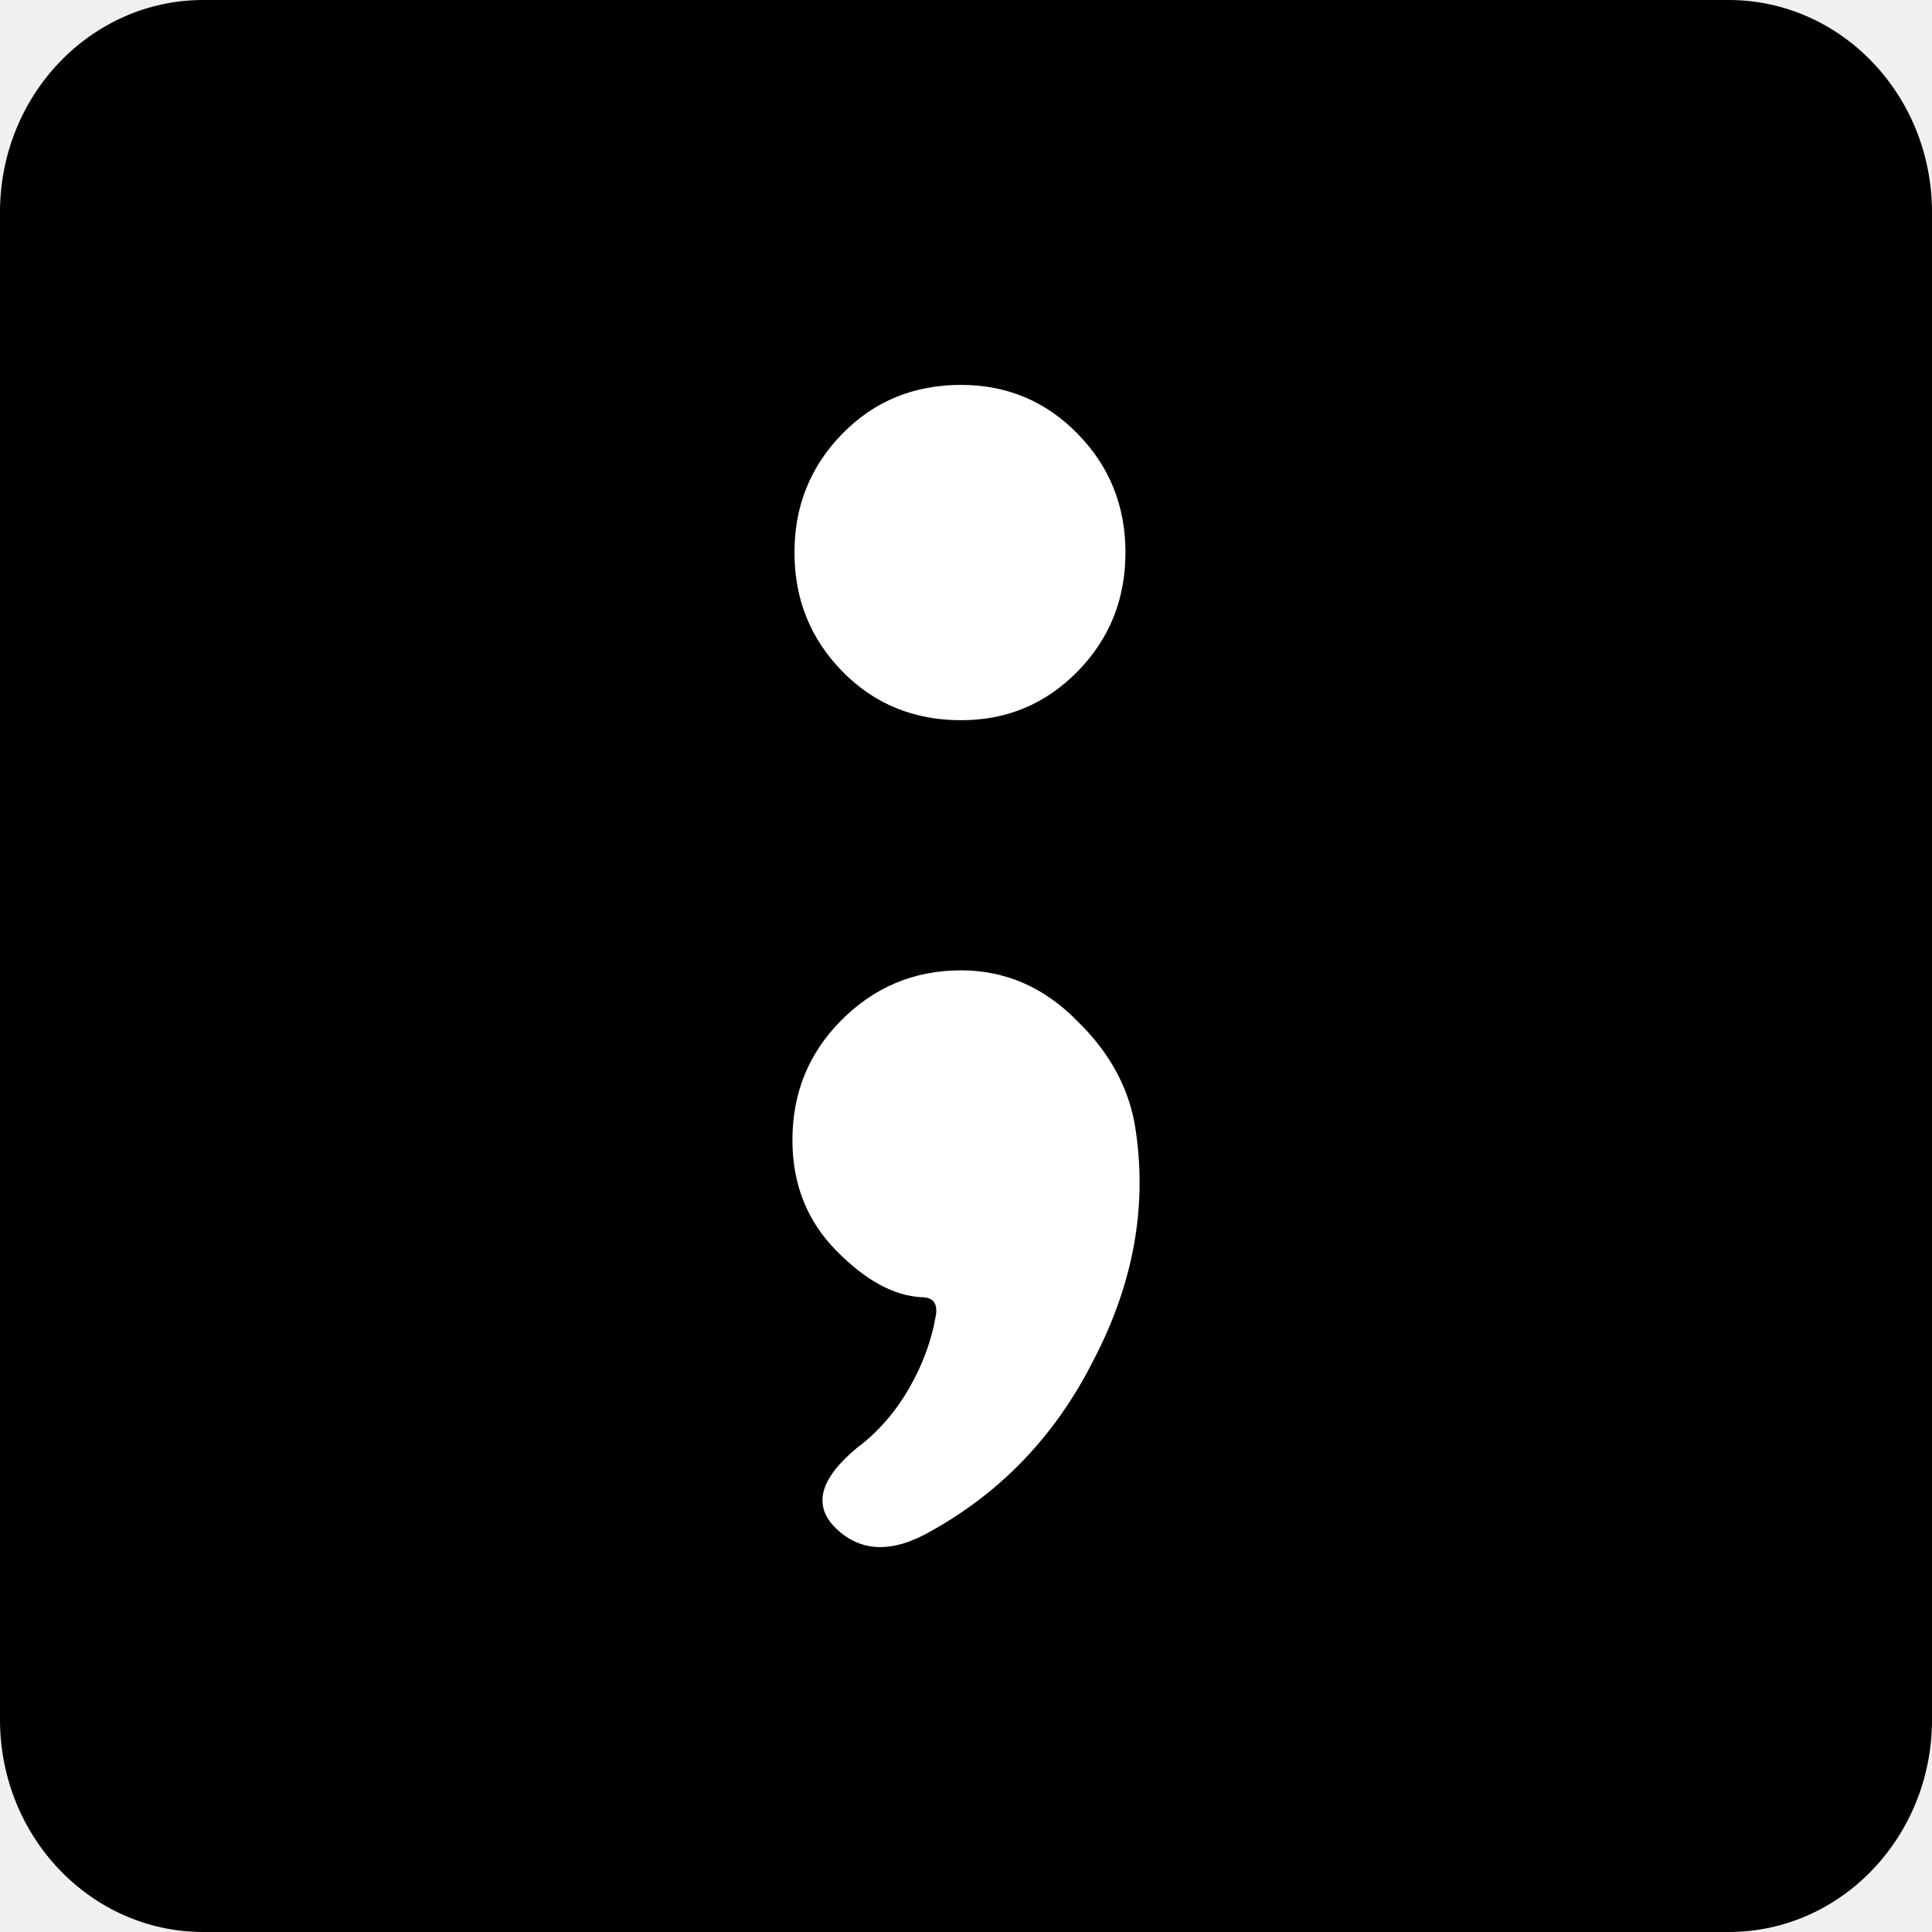
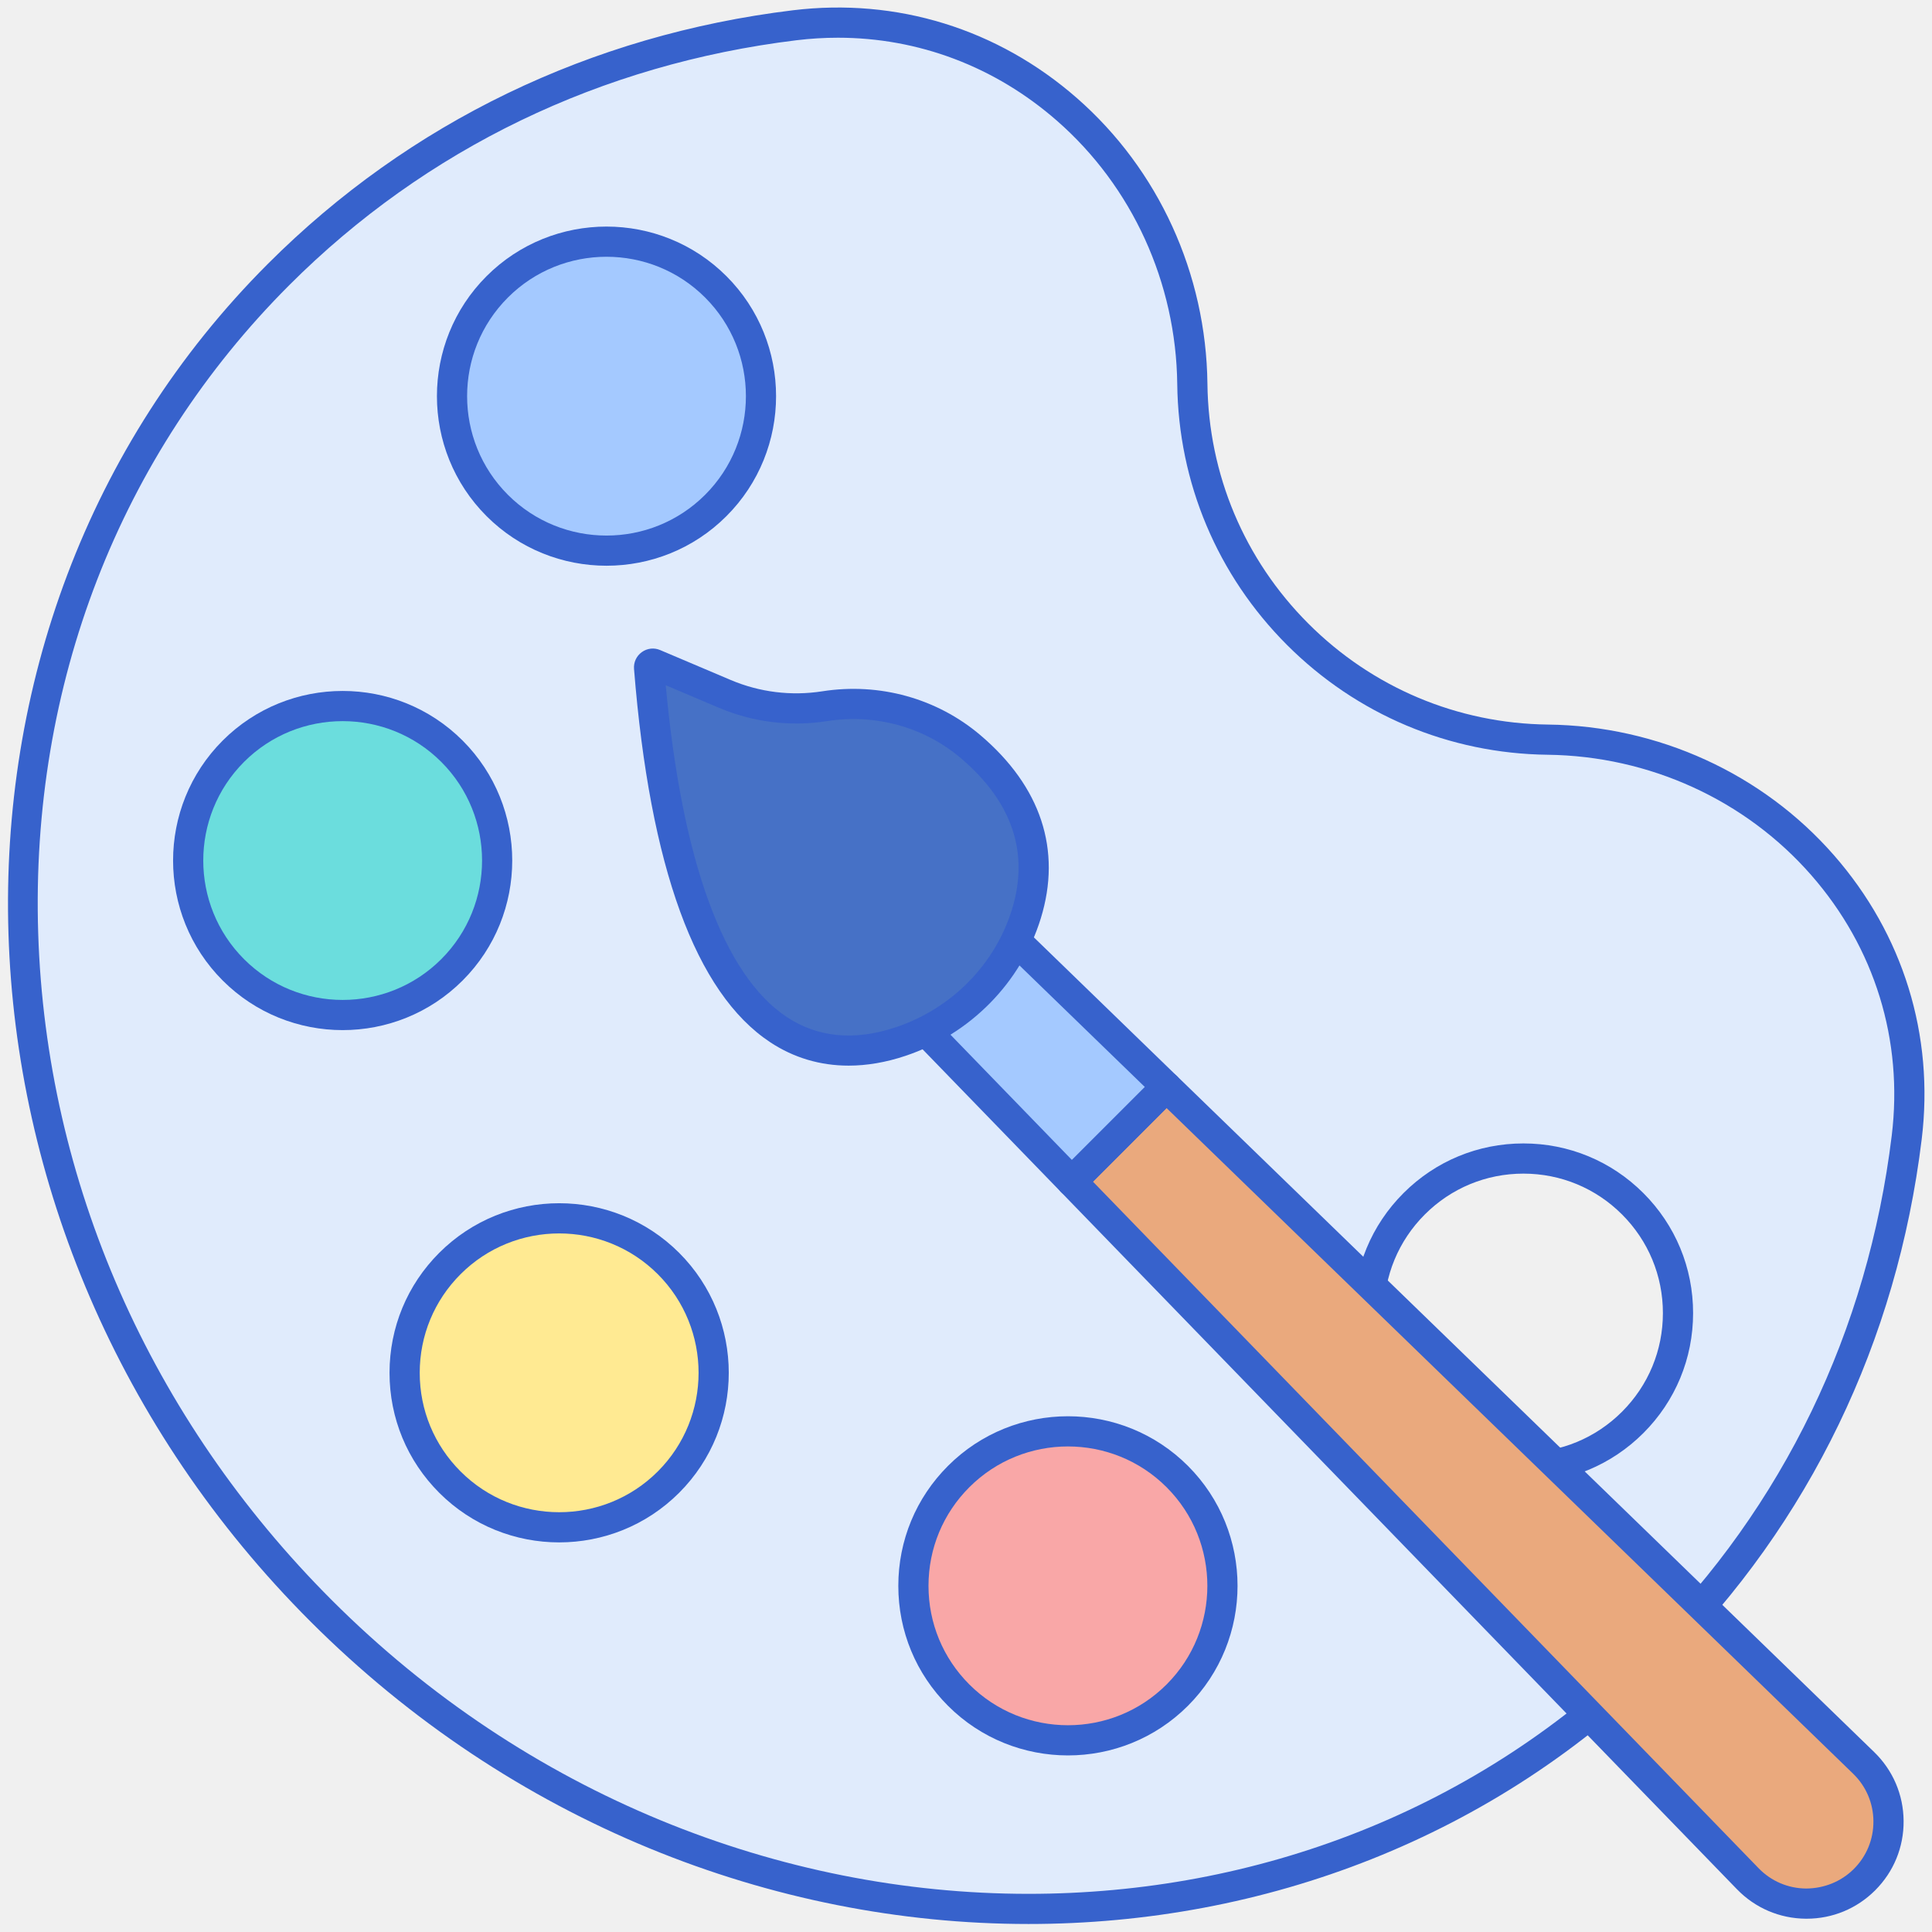
- <svg xmlns="http://www.w3.org/2000/svg" width="32" height="32" viewBox="0 0 32 32" fill="none">
-   <g clip-path="url(#clip0_1479_150770)">
-     <path d="M0 3.516C0 1.574 1.508 0 3.368 0H28.632C30.492 0 32 1.574 32 3.516V28.483C32 30.426 30.492 32 28.632 32H3.368C1.508 32 0 30.426 0 28.483V3.516Z" fill="black" />
-     <path d="M18.641 9.152C18.641 9.925 18.377 10.582 17.848 11.121C17.32 11.66 16.676 11.929 15.918 11.929C15.136 11.929 14.481 11.66 13.952 11.121C13.424 10.582 13.159 9.925 13.159 9.152C13.159 8.379 13.424 7.723 13.952 7.184C14.481 6.644 15.136 6.375 15.918 6.375C16.676 6.375 17.32 6.644 17.848 7.184C18.377 7.723 18.641 8.379 18.641 9.152ZM13.125 18.884C13.125 18.111 13.389 17.455 13.918 16.916C14.47 16.353 15.136 16.072 15.918 16.072C16.653 16.072 17.297 16.353 17.848 16.916C18.4 17.455 18.722 18.064 18.814 18.744C18.998 20.009 18.768 21.263 18.124 22.505C17.504 23.747 16.607 24.696 15.435 25.352C14.791 25.727 14.263 25.715 13.849 25.317C13.458 24.942 13.573 24.497 14.194 23.981C14.539 23.724 14.826 23.395 15.056 22.997C15.286 22.599 15.435 22.189 15.504 21.767C15.527 21.579 15.447 21.486 15.263 21.486C14.803 21.462 14.332 21.204 13.849 20.712C13.366 20.22 13.125 19.611 13.125 18.884Z" fill="white" />
+ <svg xmlns="http://www.w3.org/2000/svg" id="Layer_1" height="32" viewBox="0 0 256 256" width="32">
+   <g>
+     <g>
+       <path d="m205.086 98.009c-12.005-.145-23.969-4.797-33.134-13.961-9.163-9.163-13.823-21.144-13.962-33.168-.328-28.452-24.458-50.973-52.703-47.53-25.31 3.085-49.4 14.048-68.366 33.014-47.343 47.343-44.821 126.626 5.634 177.081s129.738 52.977 177.083 5.633c18.965-18.965 29.928-43.056 33.014-68.365 3.444-28.258-19.1-52.36-47.566-52.704zm11.259 90.463c-7.998 7.998-20.965 7.998-28.963 0s-7.998-20.965 0-28.963 20.965-7.998 28.963 0 7.998 20.965 0 28.963z" fill="#e0ebfc" />
+     </g>
+     <g>
+       <path d="m136.276 254.939c-33.871.001-68.506-13.451-95.136-40.081-51.154-51.153-53.68-131.861-5.631-179.91 18.706-18.707 42.752-30.32 69.538-33.585 13.787-1.68 27.159 2.453 37.655 11.639 10.818 9.469 17.12 23.266 17.289 37.854.139 12.004 4.889 23.29 13.376 31.777 8.48 8.48 19.754 13.23 31.743 13.375 14.613.177 28.429 6.49 37.904 17.321 9.174 10.488 13.302 23.85 11.622 37.625-3.265 26.785-14.878 50.831-33.585 69.537-23.035 23.037-53.58 34.448-84.775 34.448zm-25.243-249.941c-1.822 0-3.657.111-5.502.336-25.89 3.156-49.126 14.374-67.194 32.442-22.503 22.504-34.32 53.009-33.275 85.898 1.048 32.936 14.865 64.315 38.906 88.357 25.849 25.848 59.466 38.911 92.308 38.913 30.172.002 59.688-11.02 81.947-33.28 18.068-18.068 29.287-41.303 32.442-67.193 1.54-12.631-2.246-24.887-10.662-34.507-8.728-9.977-21.464-15.792-34.942-15.955-13.039-.158-25.3-5.324-34.522-14.547-9.23-9.231-14.397-21.504-14.548-34.56-.155-13.452-5.96-26.169-15.924-34.89-8.222-7.198-18.372-11.014-29.034-11.014zm90.83 191.473c-6.005 0-11.65-2.338-15.896-6.584s-6.584-9.891-6.584-15.896c0-6.004 2.338-11.65 6.584-15.896 4.245-4.246 9.891-6.584 15.896-6.584 6.004 0 11.649 2.338 15.896 6.584 4.246 4.246 6.585 9.891 6.585 15.896s-2.339 11.65-6.585 15.896c-4.246 4.245-9.892 6.584-15.896 6.584zm0-40.96c-4.937 0-9.577 1.922-13.067 5.413s-5.412 8.131-5.412 13.067c0 4.937 1.922 9.577 5.412 13.067s8.131 5.413 13.067 5.413 9.577-1.922 13.067-5.413c3.49-3.49 5.413-8.131 5.413-13.067s-1.923-9.577-5.413-13.067c-3.49-3.491-8.131-5.413-13.067-5.413z" fill="#3762cc" />
+     </g>
+     <g>
+       <circle cx="74.094" cy="181.906" fill="#ffea92" r="20.48" />
+     </g>
+     <g>
+       <circle cx="45.404" cy="114.026" fill="#6bdddd" r="20.48" />
+     </g>
+     <g>
+       <circle cx="141.51" cy="210.132" fill="#f9a7a7" r="20.48" />
+     </g>
+     <g>
+       <circle cx="80.365" cy="52.493" fill="#a4c9ff" r="20.48" />
+     </g>
+     <g>
+       <path d="m154.554 144.016-30.899-29.957-11.597 11.597 29.958 30.899z" fill="#a4c9ff" />
+     </g>
+     <g>
+       <path d="m246.939 233.589-92.386-89.572-12.538 12.538 89.572 92.386c4.219 4.352 11.185 4.406 15.471.12 4.287-4.287 4.233-11.253-.119-15.472z" fill="#eaa97d" />
+     </g>
+     <g>
+       <path d="m74.095 204.375c-5.757 0-11.514-2.191-15.896-6.574-4.246-4.246-6.584-9.891-6.584-15.896 0-6.004 2.338-11.65 6.584-15.896 8.766-8.765 23.026-8.766 31.792 0 8.765 8.765 8.765 23.026 0 31.791-4.384 4.384-10.14 6.575-15.896 6.575zm0-40.94c-4.733 0-9.465 1.801-13.068 5.404-3.49 3.491-5.412 8.131-5.412 13.067 0 4.937 1.922 9.577 5.412 13.067 7.205 7.205 18.931 7.206 26.136 0 7.204-7.205 7.204-18.929 0-26.135-3.603-3.602-8.337-5.403-13.068-5.403zm14.481 32.952h.01z" fill="#3762cc" />
+     </g>
+     <g>
+       <path d="m45.403 136.495c-5.756 0-11.513-2.191-15.896-6.574-8.764-8.765-8.764-23.026 0-31.792 8.766-8.764 23.026-8.766 31.792 0 8.766 8.765 8.766 23.027 0 31.792-4.382 4.383-10.139 6.574-15.896 6.574zm0-40.941c-4.732 0-9.465 1.801-13.067 5.404-7.204 7.206-7.204 18.93 0 26.135 7.206 7.206 18.93 7.205 26.136 0 7.205-7.206 7.205-18.93 0-26.135-3.603-3.603-8.335-5.404-13.069-5.404zm14.483 32.953h.01z" fill="#3762cc" />
+     </g>
+     <g>
+       <path d="m141.511 232.602c-5.757 0-11.514-2.191-15.896-6.574-4.246-4.246-6.584-9.891-6.584-15.896 0-6.004 2.338-11.65 6.584-15.896 8.765-8.765 23.025-8.766 31.792 0 8.765 8.765 8.765 23.026 0 31.791-4.384 4.383-10.14 6.575-15.896 6.575zm0-40.941c-4.733 0-9.465 1.801-13.068 5.404-3.49 3.491-5.412 8.131-5.412 13.067 0 4.937 1.922 9.577 5.412 13.067 7.205 7.205 18.931 7.206 26.136 0 7.204-7.205 7.204-18.929 0-26.135-3.603-3.602-8.337-5.403-13.068-5.403zm14.481 32.952h.01z" fill="#3762cc" />
+     </g>
+     <g>
+       <path d="m80.365 74.962c-5.757 0-11.514-2.191-15.896-6.574-8.765-8.765-8.765-23.026 0-31.791 8.764-8.766 23.027-8.766 31.791 0 8.765 8.765 8.765 23.026 0 31.791-4.381 4.383-10.138 6.574-15.895 6.574zm0-40.94c-4.732 0-9.465 1.801-13.067 5.404-7.205 7.206-7.205 18.929 0 26.135 7.205 7.205 18.93 7.205 26.135 0 7.205-7.206 7.205-18.929 0-26.135-3.603-3.603-8.335-5.404-13.068-5.404z" fill="#3762cc" />
+     </g>
+     <g>
+       <path d="m142.016 158.555c-.005 0-.011 0-.016 0-.535-.004-1.047-.223-1.42-.608l-29.958-30.899c-.761-.784-.751-2.034.021-2.806l11.598-11.597c.771-.773 2.021-.782 2.807-.022l30.898 29.958c.384.373.604.885.607 1.42.004.536-.207 1.051-.586 1.43l-12.538 12.539c-.374.374-.883.585-1.413.585zm-27.152-32.878 27.174 28.027 9.665-9.666-28.026-27.173z" fill="#3762cc" />
+     </g>
+     <g>
+       <path d="m239.386 254.239c-.035 0-.068 0-.104 0-3.471-.027-6.714-1.414-9.13-3.907l-89.572-92.385c-.761-.784-.751-2.034.021-2.806l12.538-12.539c.772-.773 2.021-.782 2.807-.022l92.386 89.572c2.492 2.417 3.88 5.66 3.906 9.132.027 3.471-1.31 6.735-3.765 9.189-2.43 2.431-5.655 3.766-9.087 3.766zm-94.564-97.663 88.201 90.972c1.665 1.717 3.899 2.673 6.29 2.691 2.358-.007 4.64-.903 6.331-2.594s2.612-3.939 2.594-6.33c-.018-2.392-.974-4.626-2.691-6.291l-90.972-88.202z" fill="#3762cc" />
+     </g>
+     <g>
+       <path d="m119.336 138.012c-11.724 3.921-29.311.83-33.329-49.535-.029-.368.344-.644.683-.5l9.347 3.964c4.173 1.77 8.758 2.336 13.236 1.634 6.917-1.084 13.999.827 19.335 5.359 5.564 4.726 10.513 12.04 7.393 22.161-2.456 7.966-8.76 14.273-16.665 16.917z" fill="#4671c6" />
+     </g>
+     <g>
+       <path d="m112.449 141.202c-3.761 0-7.274-1.039-10.394-3.101-9.875-6.529-15.945-23.172-18.043-49.465-.069-.878.316-1.71 1.031-2.226.713-.514 1.621-.617 2.427-.274l9.348 3.964c3.832 1.625 8.029 2.144 12.145 1.5 7.568-1.184 15.196.933 20.94 5.81 8.032 6.822 10.802 15.216 8.009 24.274-2.631 8.534-9.339 15.347-17.941 18.224-2.582.864-5.103 1.294-7.522 1.294zm6.887-3.19h.01zm-31.123-47.216c2.139 23.252 7.671 38.43 16.049 43.969 4.12 2.724 8.98 3.177 14.439 1.351 7.384-2.47 13.136-8.305 15.389-15.61 2.316-7.515.037-14.26-6.776-20.047-4.855-4.123-11.317-5.912-17.731-4.907-4.85.759-9.805.148-14.326-1.769z" fill="#3762cc" />
+     </g>
  </g>
-   <defs>
-     <clipPath id="clip0_1479_150770">
-       <rect width="32" height="32" fill="white" />
-     </clipPath>
-   </defs>
</svg>
